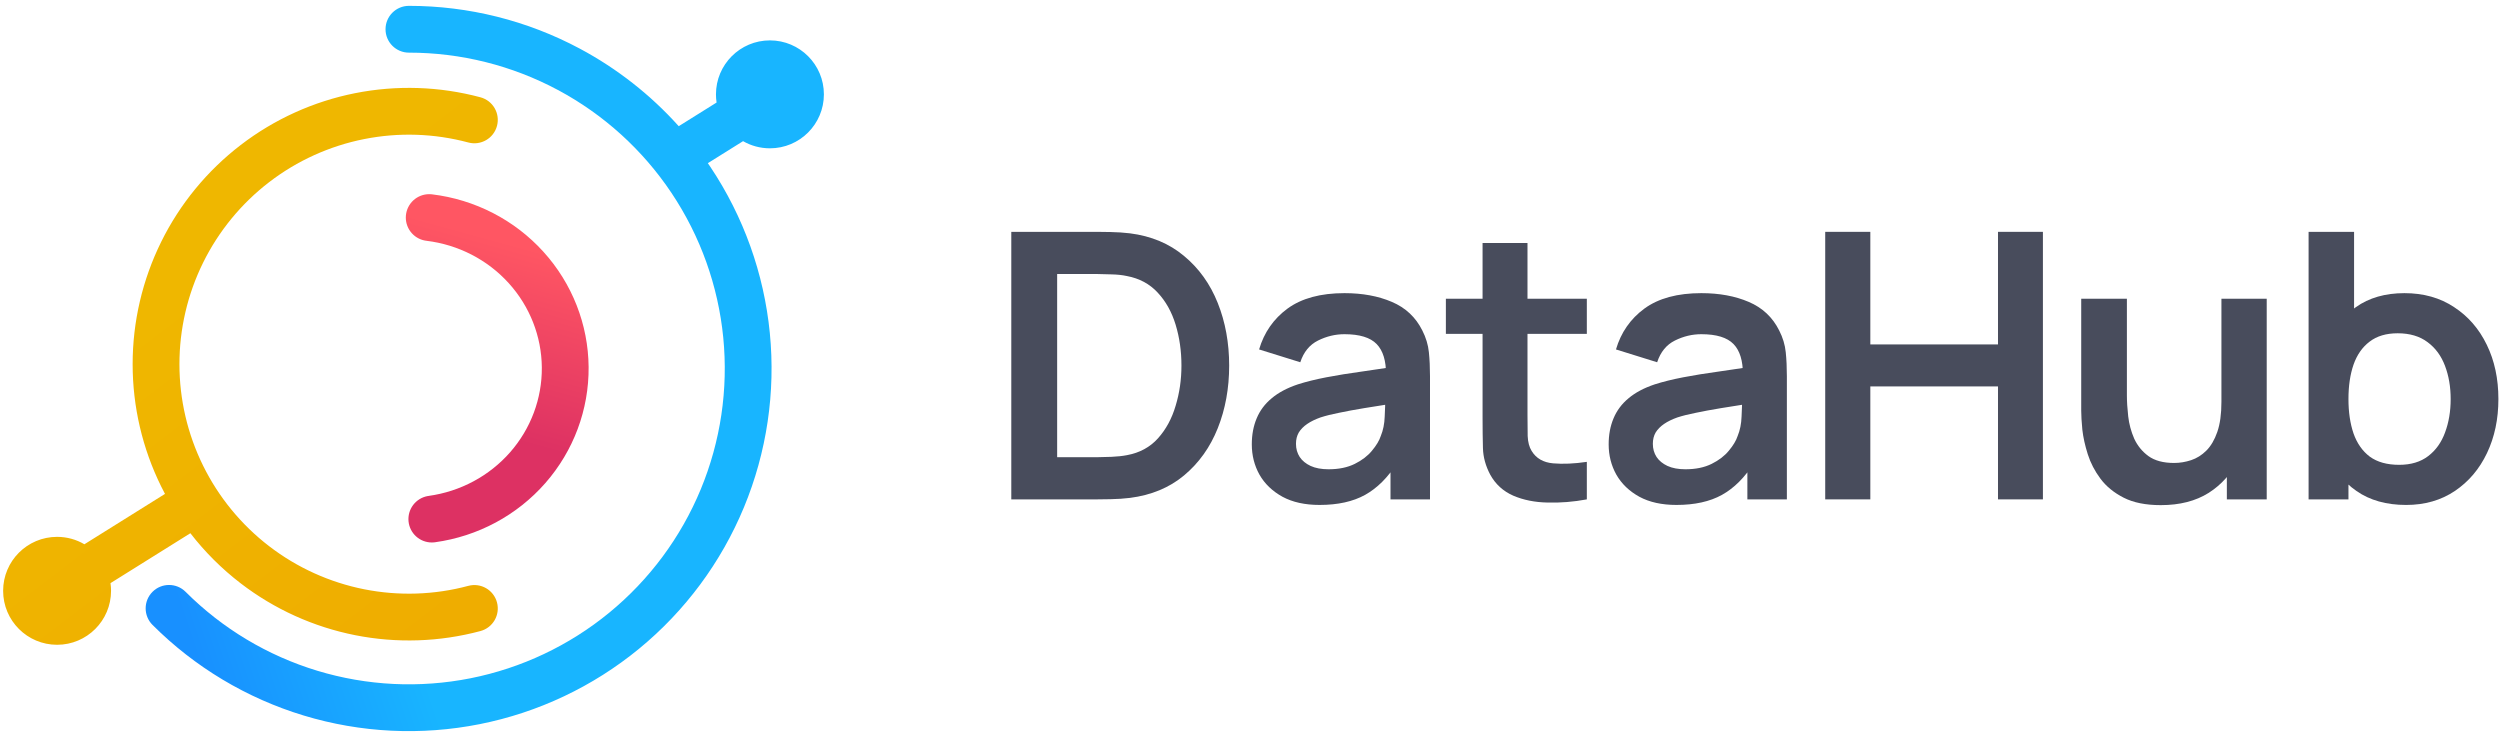
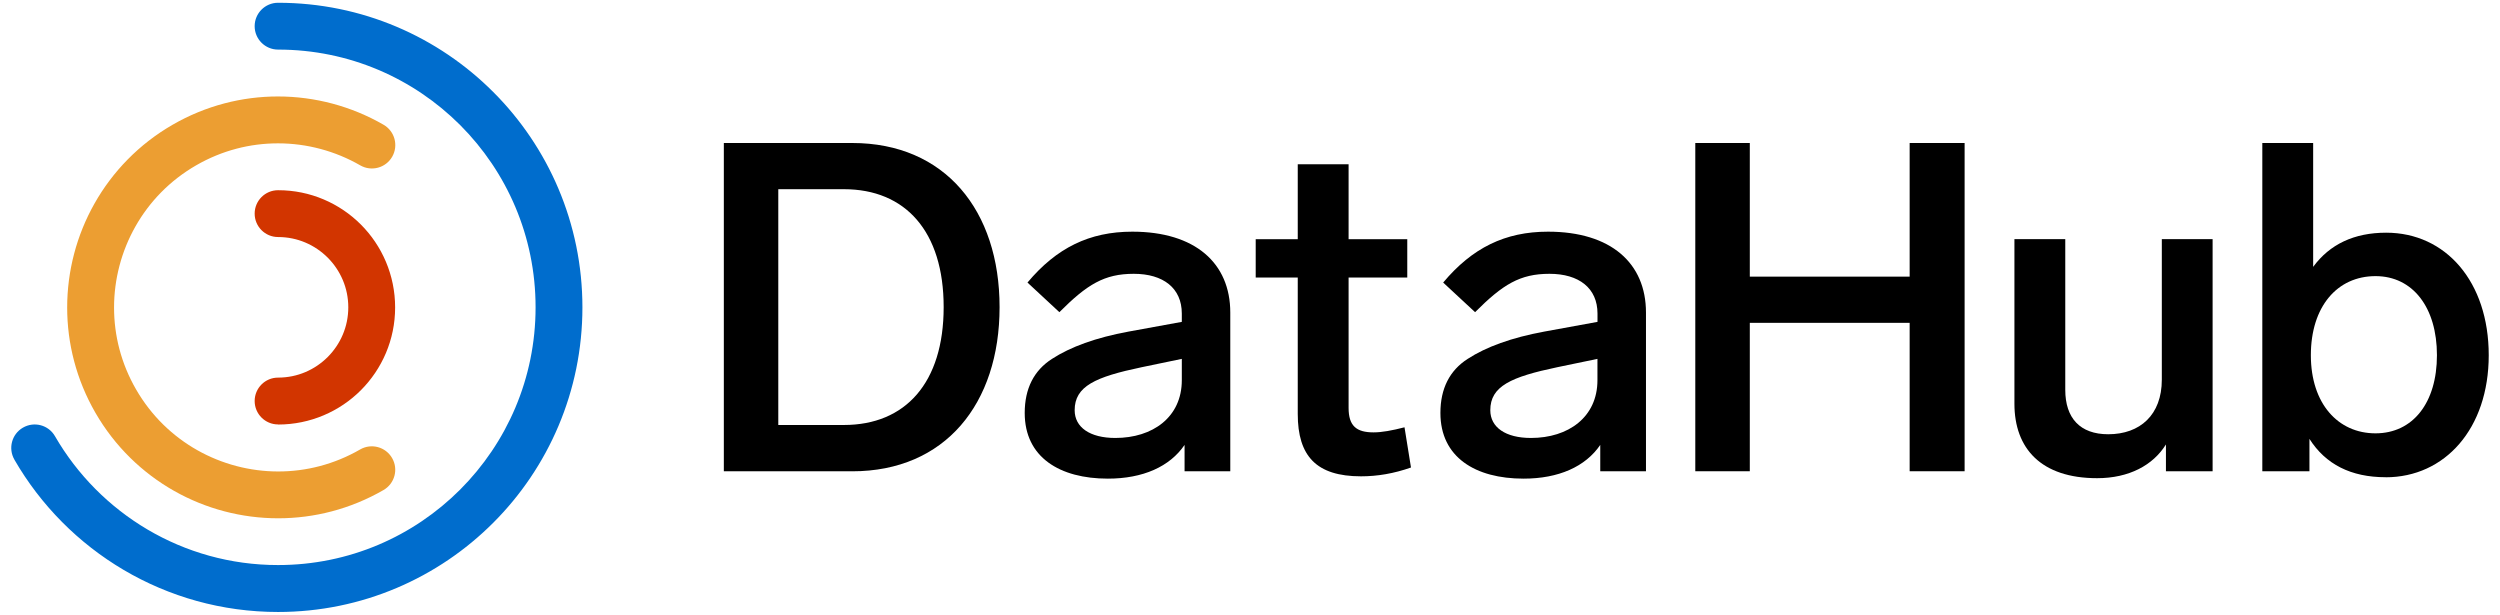
- <svg xmlns="http://www.w3.org/2000/svg" width="381" height="112" viewBox="0 0 381 112" fill="none">
-   <path fill-rule="evenodd" clip-rule="evenodd" d="M55.497 21.196C60.759 20.149 66.191 20.327 71.373 21.715C73.275 22.225 75.231 21.096 75.74 19.194C76.25 17.292 75.121 15.337 73.219 14.827C66.98 13.156 60.441 12.942 54.106 14.202C47.772 15.462 41.812 18.162 36.688 22.094C31.564 26.026 27.413 31.084 24.556 36.876C21.699 42.669 20.214 49.041 20.214 55.5C20.214 61.959 21.699 68.331 24.556 74.123C24.746 74.509 24.942 74.892 25.144 75.271L12.863 82.947C11.642 82.229 10.219 81.817 8.7 81.817C4.158 81.817 0.476 85.499 0.476 90.041C0.476 94.583 4.158 98.265 8.7 98.265C13.242 98.265 16.924 94.583 16.924 90.041C16.924 89.643 16.896 89.252 16.841 88.87L29.014 81.262C31.225 84.12 33.802 86.692 36.688 88.906C41.812 92.838 47.772 95.538 54.106 96.798C60.441 98.058 66.98 97.844 73.219 96.172C75.121 95.663 76.25 93.707 75.74 91.805C75.231 89.903 73.275 88.775 71.373 89.284C66.191 90.673 60.759 90.851 55.497 89.804C50.236 88.757 45.285 86.514 41.029 83.248C36.773 79.982 33.325 75.781 30.952 70.969C28.579 66.158 27.345 60.865 27.345 55.5C27.345 50.135 28.579 44.842 30.952 40.03C33.325 35.219 36.773 31.017 41.029 27.751C45.285 24.485 50.236 22.242 55.497 21.196Z" fill="url(#paint0_linear_5_4491)" />
-   <path d="M65.41 33.156C71.114 33.846 76.356 36.551 80.165 40.751C83.974 44.95 86.092 50.356 86.14 55.962C86.188 61.567 84.164 67.007 80.43 71.268C76.694 75.531 71.5 78.323 65.809 79.108" stroke="url(#paint1_linear_5_4491)" stroke-width="7.131" stroke-linecap="round" stroke-linejoin="round" />
-   <path fill-rule="evenodd" clip-rule="evenodd" d="M62.321 0.892C60.352 0.892 58.755 2.488 58.755 4.457C58.755 6.426 60.352 8.023 62.321 8.023C70.237 8.023 78.03 9.975 85.011 13.706C91.993 17.438 97.946 22.833 102.343 29.415C106.741 35.997 109.448 43.562 110.224 51.439C111 59.317 109.821 67.264 106.792 74.578C103.762 81.891 98.976 88.344 92.857 93.366C86.738 98.388 79.475 101.823 71.712 103.367C63.948 104.911 55.923 104.517 48.348 102.219C40.773 99.921 33.882 95.791 28.285 90.194C26.892 88.801 24.634 88.801 23.242 90.194C21.85 91.586 21.85 93.844 23.242 95.236C29.669 101.663 37.581 106.405 46.278 109.043C54.975 111.682 64.189 112.134 73.103 110.361C82.016 108.588 90.356 104.644 97.381 98.878C104.407 93.113 109.902 85.703 113.38 77.307C116.858 68.91 118.211 59.785 117.32 50.74C116.43 41.696 113.322 33.01 108.273 25.453C108.142 25.257 108.009 25.062 107.876 24.867L113.243 21.513C114.448 22.207 115.847 22.603 117.337 22.603C121.88 22.603 125.562 18.921 125.562 14.379C125.562 9.837 121.88 6.155 117.337 6.155C112.795 6.155 109.113 9.837 109.113 14.379C109.113 14.803 109.145 15.219 109.207 15.626L103.439 19.231C99.156 14.461 94.062 10.458 88.373 7.417C80.358 3.133 71.409 0.892 62.321 0.892Z" fill="url(#paint2_linear_5_4491)" />
-   <path d="M366.692 76.955C363.687 76.955 361.167 76.247 359.132 74.831C357.097 73.415 355.566 71.49 354.539 69.055C353.512 66.601 352.999 63.855 352.999 60.815C352.999 57.739 353.512 54.983 354.539 52.548C355.566 50.113 357.069 48.197 359.046 46.8C361.043 45.384 363.506 44.676 366.435 44.676C369.345 44.676 371.865 45.384 373.995 46.8C376.144 48.197 377.808 50.113 378.987 52.548C380.166 54.964 380.756 57.72 380.756 60.815C380.756 63.873 380.175 66.62 379.015 69.055C377.855 71.49 376.22 73.415 374.109 74.831C371.998 76.247 369.525 76.955 366.692 76.955ZM351.829 76.105V35.333H358.761V54.643H357.905V76.105H351.829ZM365.636 70.839C367.424 70.839 368.898 70.395 370.058 69.508C371.218 68.621 372.074 67.422 372.625 65.912C373.196 64.383 373.481 62.684 373.481 60.815C373.481 58.965 373.196 57.286 372.625 55.776C372.055 54.246 371.17 53.038 369.972 52.151C368.774 51.245 367.253 50.792 365.408 50.792C363.658 50.792 362.232 51.217 361.129 52.066C360.026 52.897 359.208 54.067 358.676 55.577C358.162 57.069 357.905 58.815 357.905 60.815C357.905 62.797 358.162 64.543 358.676 66.054C359.208 67.564 360.035 68.743 361.157 69.593C362.299 70.423 363.791 70.839 365.636 70.839Z" fill="#484C5C" />
-   <path d="M329.302 76.982C327.02 76.982 325.137 76.605 323.654 75.85C322.17 75.094 320.991 74.132 320.116 72.962C319.241 71.791 318.595 70.545 318.176 69.224C317.758 67.903 317.482 66.657 317.349 65.487C317.235 64.297 317.178 63.335 317.178 62.598V45.525H324.139V60.248C324.139 61.192 324.205 62.259 324.338 63.448C324.471 64.618 324.776 65.751 325.251 66.846C325.746 67.921 326.468 68.809 327.419 69.507C328.389 70.206 329.692 70.555 331.327 70.555C332.202 70.555 333.068 70.413 333.923 70.13C334.779 69.847 335.549 69.366 336.234 68.686C336.938 67.988 337.499 67.034 337.917 65.826C338.336 64.618 338.545 63.089 338.545 61.239L342.624 62.967C342.624 65.571 342.111 67.931 341.084 70.045C340.076 72.159 338.583 73.849 336.605 75.113C334.627 76.359 332.193 76.982 329.302 76.982ZM339.372 76.104V66.619H338.545V45.525H345.448V76.104H339.372Z" fill="#484C5C" />
-   <path d="M278.163 76.105V35.333H285.038V52.491H304.494V35.333H311.34V76.105H304.494V58.89H285.038V76.105H278.163Z" fill="#484C5C" />
-   <path d="M255.488 76.953C253.263 76.953 251.38 76.538 249.84 75.707C248.299 74.858 247.13 73.735 246.331 72.338C245.551 70.941 245.161 69.403 245.161 67.723C245.161 66.251 245.408 64.929 245.903 63.759C246.397 62.57 247.158 61.55 248.185 60.701C249.212 59.833 250.543 59.125 252.179 58.577C253.415 58.181 254.86 57.822 256.515 57.501C258.188 57.181 259.995 56.888 261.935 56.624C263.894 56.34 265.938 56.038 268.068 55.718L265.615 57.105C265.634 54.991 265.159 53.434 264.189 52.433C263.219 51.433 261.583 50.932 259.282 50.932C257.894 50.932 256.553 51.253 255.26 51.895C253.966 52.537 253.063 53.641 252.55 55.208L246.274 53.254C247.034 50.668 248.48 48.592 250.61 47.025C252.759 45.458 255.65 44.675 259.282 44.675C262.021 44.675 264.426 45.119 266.499 46.006C268.591 46.893 270.141 48.346 271.149 50.366C271.701 51.442 272.034 52.546 272.148 53.679C272.262 54.793 272.319 56.01 272.319 57.332V76.104H266.3V69.478L267.298 70.554C265.91 72.763 264.284 74.386 262.42 75.424C260.575 76.444 258.265 76.953 255.488 76.953ZM256.857 71.517C258.417 71.517 259.748 71.243 260.851 70.696C261.954 70.148 262.829 69.478 263.476 68.686C264.141 67.893 264.588 67.147 264.816 66.449C265.178 65.581 265.377 64.59 265.415 63.476C265.472 62.343 265.501 61.428 265.501 60.729L267.612 61.352C265.539 61.673 263.761 61.956 262.277 62.202C260.794 62.447 259.52 62.683 258.455 62.91C257.39 63.117 256.448 63.353 255.631 63.617C254.832 63.901 254.157 64.231 253.605 64.608C253.054 64.986 252.626 65.42 252.321 65.911C252.036 66.402 251.894 66.977 251.894 67.638C251.894 68.393 252.084 69.063 252.464 69.648C252.844 70.215 253.396 70.668 254.119 71.007C254.86 71.347 255.773 71.517 256.857 71.517Z" fill="#484C5C" />
-   <path d="M241.833 76.106C239.798 76.484 237.801 76.644 235.842 76.588C233.902 76.55 232.162 76.201 230.622 75.54C229.081 74.861 227.911 73.794 227.113 72.341C226.409 71.019 226.038 69.67 226 68.292C225.962 66.914 225.943 65.356 225.943 63.62V37.033H232.79V63.224C232.79 64.45 232.799 65.526 232.818 66.451C232.856 67.376 233.056 68.131 233.417 68.716C234.102 69.849 235.195 70.481 236.698 70.614C238.2 70.746 239.912 70.67 241.833 70.387V76.106ZM220.352 50.878V45.527H241.833V50.878H220.352Z" fill="#484C5C" />
-   <path d="M201.101 76.953C198.876 76.953 196.994 76.538 195.453 75.707C193.913 74.858 192.743 73.735 191.944 72.338C191.165 70.941 190.775 69.403 190.775 67.723C190.775 66.251 191.022 64.929 191.516 63.759C192.011 62.57 192.772 61.55 193.799 60.701C194.825 59.833 196.157 59.125 197.792 58.577C199.028 58.181 200.474 57.822 202.128 57.501C203.802 57.181 205.609 56.888 207.549 56.624C209.507 56.34 211.552 56.038 213.682 55.718L211.229 57.105C211.248 54.991 210.772 53.434 209.802 52.433C208.832 51.433 207.197 50.932 204.896 50.932C203.507 50.932 202.166 51.253 200.873 51.895C199.58 52.537 198.677 53.641 198.163 55.208L191.887 53.254C192.648 50.668 194.093 48.592 196.223 47.025C198.372 45.458 201.263 44.675 204.896 44.675C207.634 44.675 210.04 45.119 212.113 46.006C214.205 46.893 215.755 48.346 216.763 50.366C217.314 51.442 217.647 52.546 217.761 53.679C217.875 54.793 217.932 56.01 217.932 57.332V76.104H211.913V69.478L212.912 70.554C211.523 72.763 209.897 74.386 208.034 75.424C206.189 76.444 203.878 76.953 201.101 76.953ZM202.471 71.517C204.03 71.517 205.361 71.243 206.465 70.696C207.568 70.148 208.442 69.478 209.089 68.686C209.755 67.893 210.202 67.147 210.43 66.449C210.791 65.581 210.991 64.59 211.029 63.476C211.086 62.343 211.114 61.428 211.114 60.729L213.225 61.352C211.152 61.673 209.374 61.956 207.891 62.202C206.407 62.447 205.133 62.683 204.068 62.91C203.003 63.117 202.062 63.353 201.244 63.617C200.445 63.901 199.77 64.231 199.219 64.608C198.667 64.986 198.239 65.42 197.935 65.911C197.65 66.402 197.507 66.977 197.507 67.638C197.507 68.393 197.697 69.063 198.078 69.648C198.458 70.215 199.009 70.668 199.732 71.007C200.474 71.347 201.387 71.517 202.471 71.517Z" fill="#484C5C" />
-   <path d="M154.121 76.105V35.333H167.215C167.557 35.333 168.232 35.342 169.24 35.361C170.267 35.38 171.256 35.446 172.207 35.559C175.459 35.974 178.207 37.126 180.451 39.013C182.714 40.882 184.426 43.27 185.586 46.177C186.746 49.084 187.326 52.264 187.326 55.719C187.326 59.173 186.746 62.354 185.586 65.261C184.426 68.168 182.714 70.565 180.451 72.453C178.207 74.321 175.459 75.463 172.207 75.879C171.275 75.992 170.295 76.058 169.268 76.077C168.241 76.096 167.557 76.105 167.215 76.105H154.121ZM161.11 69.678H167.215C167.785 69.678 168.508 69.659 169.383 69.621C170.276 69.583 171.066 69.499 171.75 69.366C173.69 69.008 175.269 68.149 176.486 66.79C177.703 65.431 178.597 63.779 179.167 61.835C179.757 59.891 180.052 57.852 180.052 55.719C180.052 53.51 179.757 51.434 179.167 49.49C178.578 47.545 177.665 45.913 176.429 44.591C175.212 43.27 173.652 42.43 171.75 42.071C171.066 41.92 170.276 41.835 169.383 41.816C168.508 41.779 167.785 41.76 167.215 41.76H161.11V69.678Z" fill="#484C5C" />
-   <defs>
-     <linearGradient id="paint0_linear_5_4491" x1="73.899" y1="107.175" x2="26.492" y2="45.052" gradientUnits="userSpaceOnUse">
-       <stop stop-color="#EFAB00" />
-       <stop offset="1" stop-color="#EFB700" />
-     </linearGradient>
-     <linearGradient id="paint1_linear_5_4491" x1="49.31" y1="59.207" x2="57.006" y2="31.305" gradientUnits="userSpaceOnUse">
-       <stop stop-color="#DD3163" />
-       <stop offset="1" stop-color="#FF5663" />
-     </linearGradient>
-     <linearGradient id="paint2_linear_5_4491" x1="26.461" y1="92.99" x2="57.961" y2="82.534" gradientUnits="userSpaceOnUse">
-       <stop offset="0.03" stop-color="#1890FF" />
-       <stop offset="1" stop-color="#18B5FF" />
-     </linearGradient>
-   </defs>
+ <svg xmlns="http://www.w3.org/2000/svg" width="451.4" height="111" viewBox="0 0 451.4 111" fill="none" version="1.1" id="svg10">
+   <defs id="defs10" />
+   <g id="g10" transform="translate(2.033787,0.5)">
+     <path d="M 151.847,84.588 H 128.662 V 25.32 h 23.184 c 16.762,0 26.604,12.192 26.604,29.639 0,17.447 -9.841,29.639 -26.604,29.639 z M 138.494,33.662 v 42.574 h 11.847 c 11.093,0 18.013,-7.598 18.013,-21.287 0,-13.689 -6.921,-21.287 -18.013,-21.287 z" fill="#000000" id="path1" style="stroke-width:0.917" />
+     <path d="m 220.106,84.588 h -8.254 v -4.756 c -2.667,3.921 -7.511,6.091 -13.852,6.091 -8.671,0 -15.011,-3.84 -15.011,-11.856 0,-4.42 1.669,-7.68 4.926,-9.768 3.338,-2.169 7.927,-3.84 13.841,-4.93 l 9.598,-1.752 V 56.12 c 0,-4.594 -3.338,-7.181 -8.672,-7.181 -5.332,0 -8.427,1.915 -13.434,6.926 l -5.76,-5.347 c 5.252,-6.264 11.175,-9.187 18.93,-9.187 11.347,0 17.688,5.673 17.688,14.606 v 28.631 z m -8.752,-20.289 -7.256,1.507 c -8.346,1.752 -12.091,3.422 -12.091,7.761 0,3.086 2.747,5.011 7.338,5.011 6.758,0 12.009,-3.758 12.009,-10.43 v -3.84 z" fill="#000000" id="path2" style="stroke-width:0.917" />
+     <path d="m 252.724,83.916 c -3.084,1.09 -6.086,1.589 -9.006,1.589 -8.091,0 -11.43,-3.677 -11.43,-11.265 V 49.612 h -7.592 V 42.686 h 7.592 V 29.16 h 9.18 V 42.686 h 10.595 v 6.926 h -10.595 v 23.538 c 0,3.259 1.414,4.42 4.508,4.42 1.506,0 3.338,-0.336 5.588,-0.917 l 1.17,7.262 z" fill="#000000" id="path3" style="stroke-width:0.917" />
+     <path d="m 295.164,84.588 h -8.255 v -4.756 c -2.666,3.921 -7.51,6.091 -13.851,6.091 -8.671,0 -15.011,-3.84 -15.011,-11.856 0,-4.42 1.669,-7.68 4.925,-9.768 3.338,-2.169 7.928,-3.84 13.842,-4.93 l 9.597,-1.752 V 56.12 c 0,-4.594 -3.338,-7.181 -8.671,-7.181 -5.333,0 -8.427,1.915 -13.434,6.926 l -5.76,-5.347 c 5.252,-6.264 11.174,-9.187 18.929,-9.187 11.348,0 17.689,5.673 17.689,14.606 v 28.631 z m -8.763,-20.289 -7.256,1.507 c -8.345,1.752 -12.09,3.422 -12.09,7.761 0,3.086 2.747,5.011 7.337,5.011 6.758,0 12.009,-3.758 12.009,-10.43 v -3.84 z" fill="#000000" id="path4" style="stroke-width:0.917" />
+     <path d="m 352.696,84.588 h -9.923 V 57.791 H 313.91 V 84.588 h -9.841 V 25.32 h 9.841 v 24.129 h 28.863 V 25.32 h 9.923 z" fill="#000000" id="path5" style="stroke-width:0.917" />
+     <path d="M 397.475,42.686 V 84.588 H 389.048 v -4.838 c -2.331,3.758 -6.677,6.091 -12.426,6.091 -10.096,0 -14.931,-5.347 -14.931,-13.444 v -29.72 h 9.18 v 27.215 c 0,5.093 2.667,8.016 7.755,8.016 5.76,0 9.678,-3.504 9.678,-9.849 V 42.676 h 9.18 z" fill="#000000" id="path6" style="stroke-width:0.917" />
+     <path d="m 428.719,85.667 c -6.259,0 -10.85,-2.332 -13.76,-6.926 V 84.588 H 406.45 V 25.32 h 9.18 v 22.367 c 3.002,-4.094 7.42,-6.172 13.18,-6.172 10.757,0 18.522,8.851 18.522,22.122 0,13.271 -7.928,22.041 -18.604,22.041 z m -1.832,-36.31 c -6.921,0 -11.673,5.51 -11.673,14.28 0,8.769 4.925,14.106 11.673,14.106 6.748,0 11.094,-5.51 11.094,-14.106 0,-8.596 -4.336,-14.28 -11.094,-14.28 z" fill="#000000" id="path7" style="stroke-width:0.917" />
+     <path d="M 0.572,82.51 C 5.325,90.73 12.133,97.595 20.306,102.412 28.478,107.23 38.014,110 48.171,110 63.335,110 77.095,103.838 87.028,93.887 96.971,83.946 103.128,70.166 103.128,55 103.128,39.824 96.971,26.054 87.028,16.113 77.095,6.162 63.335,0 48.171,0 45.84,0 43.947,1.894 43.947,4.227 c 0,2.332 1.893,4.227 4.224,4.227 12.854,0 24.456,5.205 32.883,13.628 8.417,8.433 13.617,20.044 13.617,32.908 0,12.864 -5.2,24.475 -13.617,32.908 -8.427,8.433 -20.029,13.628 -32.883,13.628 -8.62,0 -16.66,-2.343 -23.571,-6.417 C 17.69,91.035 11.909,85.209 7.889,78.253 6.719,76.226 4.134,75.544 2.109,76.715 0.083,77.886 -0.599,80.473 0.572,82.5 Z" fill="#006dcd" id="path8" style="stroke-width:0.917" />
+     <path d="m 67.214,22.02 c -5.795,-3.341 -12.385,-5.103 -19.067,-5.103 -6.457,0 -13.027,1.65 -19.006,5.103 -6.101,3.514 -10.868,8.494 -14.106,14.219 -3.239,5.724 -4.94,12.212 -4.94,18.792 0,6.457 1.65,13.027 5.103,19.006 3.514,6.091 8.494,10.868 14.219,14.106 5.724,3.239 12.202,4.939 18.792,4.939 6.457,0 13.027,-1.65 19.006,-5.102 2.027,-1.171 2.719,-3.758 1.548,-5.775 -1.171,-2.027 -3.758,-2.719 -5.775,-1.548 -4.675,2.699 -9.757,3.972 -14.779,3.972 -5.113,0 -10.175,-1.334 -14.626,-3.85 -4.451,-2.516 -8.301,-6.203 -11.051,-10.969 -2.699,-4.675 -3.972,-9.747 -3.972,-14.779 0,-5.113 1.334,-10.175 3.85,-14.626 2.516,-4.451 6.203,-8.301 10.969,-11.051 4.675,-2.699 9.747,-3.972 14.779,-3.972 5.205,0 10.338,1.375 14.85,3.972 2.027,1.171 4.614,0.469 5.775,-1.558 1.161,-2.027 0.458,-4.614 -1.569,-5.775 z" fill="#ec9e32" id="path9" style="stroke-width:0.917" />
+     <path d="m 48.172,76.155 c 5.821,0 11.134,-2.373 14.95,-6.193 3.816,-3.819 6.198,-9.126 6.188,-14.962 0,-5.826 -2.371,-11.143 -6.188,-14.962 -3.816,-3.819 -9.119,-6.203 -14.95,-6.193 -2.331,0 -4.224,1.894 -4.224,4.227 0,2.332 1.893,4.227 4.224,4.227 3.511,0 6.656,1.416 8.966,3.718 2.3,2.312 3.715,5.459 3.715,8.973 0,3.514 -1.415,6.661 -3.715,8.973 -2.31,2.302 -5.455,3.718 -8.966,3.718 -2.331,0 -4.224,1.894 -4.224,4.227 0,2.332 1.893,4.227 4.224,4.227 z" fill="#d23500" id="path10" style="stroke-width:0.917" />
+   </g>
</svg>
